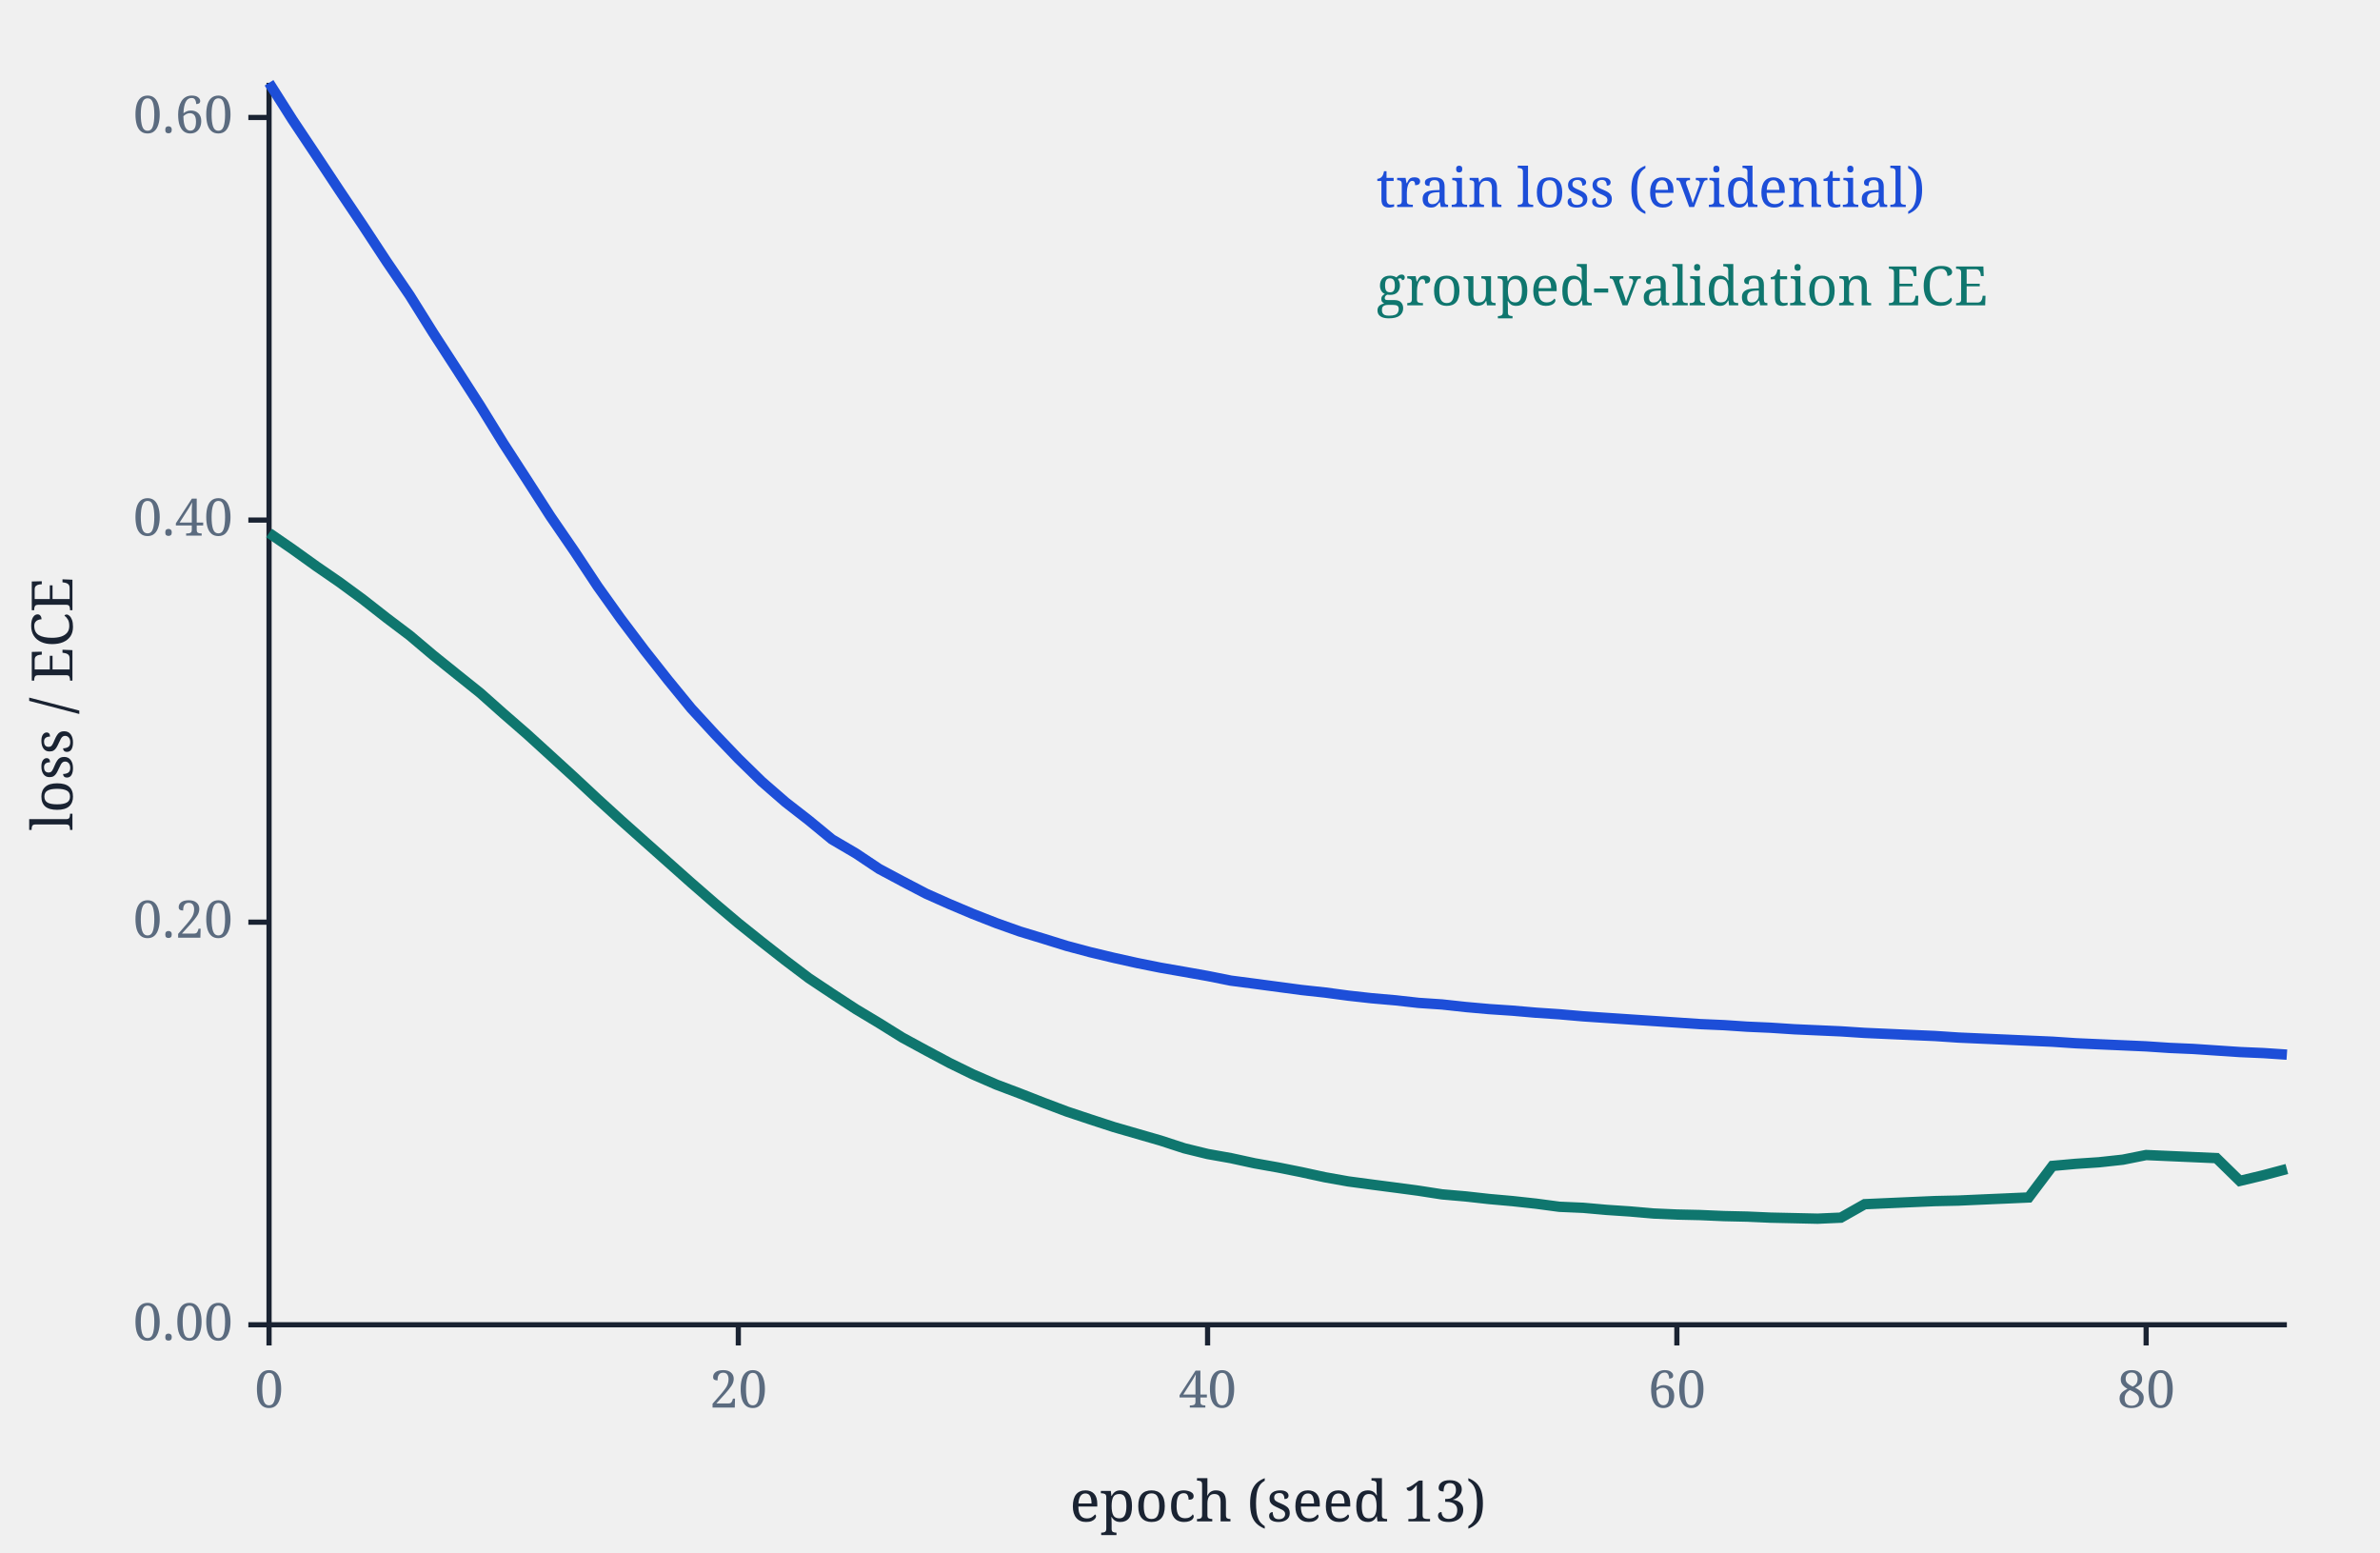
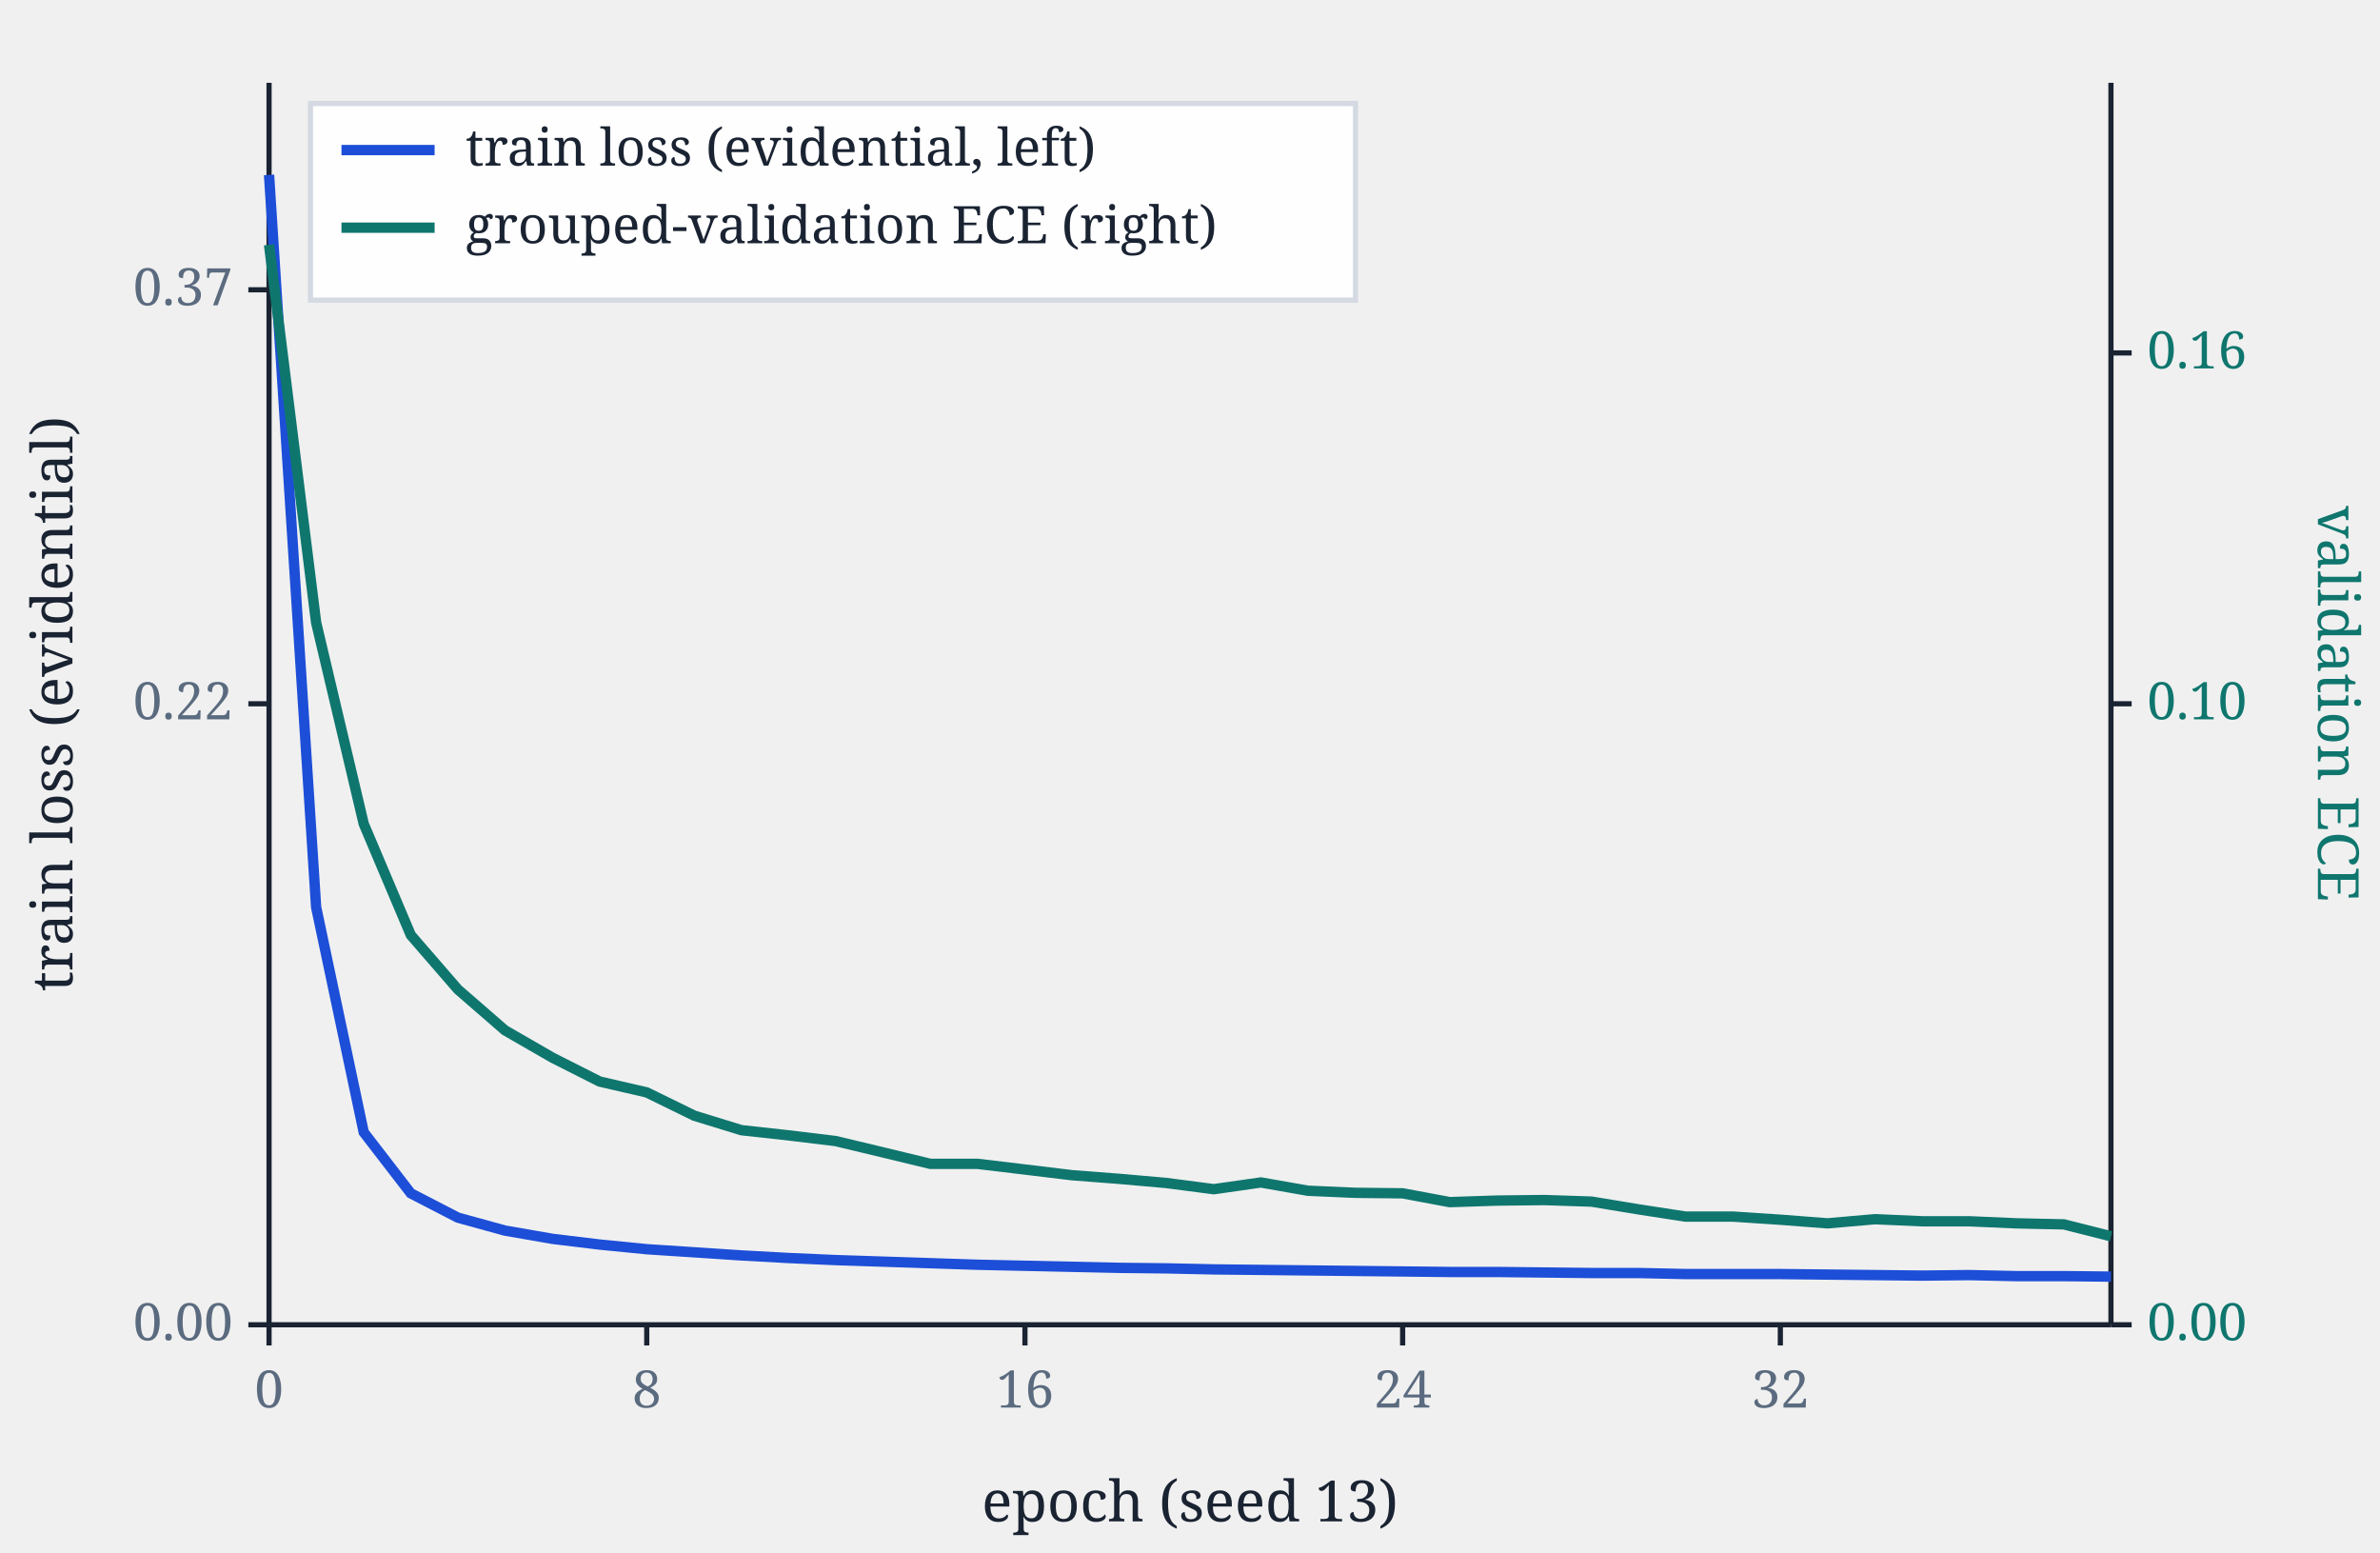
<svg xmlns="http://www.w3.org/2000/svg" viewBox="0 0 460 300" role="img" style="max-width:100%;height:auto;font-family:Georgia,serif">
-   <line x1="52" y1="256" x2="442" y2="256" stroke="#1a2332" stroke-width="1" />
+   <line x1="52" y1="256" x2="408" y2="256" stroke="#1a2332" stroke-width="1" />
  <line x1="52" y1="16" x2="52" y2="256" stroke="#1a2332" stroke-width="1" />
  <line x1="52.0" y1="256" x2="52.0" y2="260" stroke="#1a2332" stroke-width="1" />
  <text x="52.0" y="272" text-anchor="middle" font-size="10" fill="#5b6b7f">0</text>
-   <line x1="142.7" y1="256" x2="142.7" y2="260" stroke="#1a2332" stroke-width="1" />
-   <text x="142.7" y="272" text-anchor="middle" font-size="10" fill="#5b6b7f">20</text>
-   <line x1="233.4" y1="256" x2="233.4" y2="260" stroke="#1a2332" stroke-width="1" />
-   <text x="233.4" y="272" text-anchor="middle" font-size="10" fill="#5b6b7f">40</text>
-   <line x1="324.1" y1="256" x2="324.1" y2="260" stroke="#1a2332" stroke-width="1" />
-   <text x="324.1" y="272" text-anchor="middle" font-size="10" fill="#5b6b7f">60</text>
-   <line x1="414.8" y1="256" x2="414.8" y2="260" stroke="#1a2332" stroke-width="1" />
-   <text x="414.8" y="272" text-anchor="middle" font-size="10" fill="#5b6b7f">80</text>
+   <line x1="125.0" y1="256" x2="125.0" y2="260" stroke="#1a2332" stroke-width="1" />
+   <text x="125.0" y="272" text-anchor="middle" font-size="10" fill="#5b6b7f">8</text>
+   <line x1="198.1" y1="256" x2="198.1" y2="260" stroke="#1a2332" stroke-width="1" />
+   <text x="198.1" y="272" text-anchor="middle" font-size="10" fill="#5b6b7f">16</text>
+   <line x1="271.1" y1="256" x2="271.1" y2="260" stroke="#1a2332" stroke-width="1" />
+   <text x="271.1" y="272" text-anchor="middle" font-size="10" fill="#5b6b7f">24</text>
+   <line x1="344.1" y1="256" x2="344.1" y2="260" stroke="#1a2332" stroke-width="1" />
+   <text x="344.1" y="272" text-anchor="middle" font-size="10" fill="#5b6b7f">32</text>
  <line x1="48" y1="256.0" x2="52" y2="256.0" stroke="#1a2332" stroke-width="1" />
  <text x="45" y="259.0" text-anchor="end" font-size="10" fill="#5b6b7f">0.00</text>
-   <line x1="48" y1="178.2" x2="52" y2="178.2" stroke="#1a2332" stroke-width="1" />
-   <text x="45" y="181.2" text-anchor="end" font-size="10" fill="#5b6b7f">0.20</text>
-   <line x1="48" y1="100.5" x2="52" y2="100.5" stroke="#1a2332" stroke-width="1" />
-   <text x="45" y="103.5" text-anchor="end" font-size="10" fill="#5b6b7f">0.40</text>
-   <line x1="48" y1="22.7" x2="52" y2="22.7" stroke="#1a2332" stroke-width="1" />
-   <text x="45" y="25.7" text-anchor="end" font-size="10" fill="#5b6b7f">0.60</text>
-   <text x="247.0" y="294" text-anchor="middle" font-size="11" fill="#1a2332">epoch (seed 13)</text>
-   <text x="14" y="136.0" text-anchor="middle" font-size="11" fill="#1a2332" transform="rotate(-90 14 136.0)">loss / ECE</text>
-   <path d="M52.0,16.0 L56.5,23.1 L61.1,30.0 L65.6,36.8 L70.1,43.5 L74.7,50.5 L79.2,57.1 L83.7,64.3 L88.3,71.4 L92.8,78.4 L97.3,85.7 L101.9,92.8 L106.4,99.8 L111.0,106.5 L115.5,113.3 L120.0,119.6 L124.6,125.7 L129.1,131.4 L133.6,136.9 L138.2,141.9 L142.7,146.6 L147.2,151.0 L151.8,155.0 L156.3,158.5 L160.8,162.2 L165.4,164.9 L169.9,167.9 L174.4,170.3 L179.0,172.7 L183.5,174.7 L188.0,176.6 L192.6,178.4 L197.1,180.0 L201.7,181.4 L206.2,182.8 L210.7,184.0 L215.3,185.1 L219.8,186.1 L224.3,187.0 L228.9,187.8 L233.4,188.6 L237.9,189.5 L242.5,190.1 L247.0,190.7 L251.5,191.3 L256.1,191.8 L260.6,192.4 L265.1,192.9 L269.7,193.3 L274.2,193.8 L278.7,194.1 L283.3,194.6 L287.8,195.0 L292.3,195.3 L296.9,195.7 L301.4,196.0 L306.0,196.4 L310.5,196.7 L315.0,197.0 L319.6,197.3 L324.1,197.6 L328.6,197.9 L333.2,198.1 L337.7,198.4 L342.2,198.6 L346.8,198.9 L351.3,199.1 L355.8,199.3 L360.4,199.6 L364.9,199.8 L369.4,200.0 L374.0,200.2 L378.5,200.5 L383.0,200.7 L387.6,200.9 L392.1,201.1 L396.7,201.3 L401.2,201.6 L405.7,201.8 L410.3,202.0 L414.8,202.2 L419.3,202.5 L423.9,202.7 L428.4,203.0 L432.9,203.3 L437.5,203.5 L442.0,203.8" stroke="#1d4ed8" stroke-width="2" fill="none" />
-   <path d="M52.0,103.0 L56.5,106.1 L61.1,109.4 L65.6,112.5 L70.1,115.8 L74.7,119.4 L79.2,122.8 L83.7,126.6 L88.3,130.3 L92.8,133.9 L97.3,137.9 L101.9,141.9 L106.4,146.0 L111.0,150.2 L115.5,154.4 L120.0,158.5 L124.6,162.6 L129.1,166.6 L133.6,170.6 L138.2,174.6 L142.7,178.4 L147.2,182.0 L151.8,185.6 L156.3,189.0 L160.8,192.0 L165.4,195.0 L169.9,197.7 L174.4,200.5 L179.0,203.0 L183.5,205.4 L188.0,207.6 L192.6,209.6 L197.1,211.3 L201.7,213.1 L206.2,214.8 L210.7,216.3 L215.3,217.8 L219.8,219.1 L224.3,220.4 L228.9,221.9 L233.4,223.0 L237.9,223.8 L242.5,224.8 L247.0,225.6 L251.5,226.5 L256.1,227.5 L260.6,228.3 L265.1,228.9 L269.7,229.5 L274.2,230.1 L278.7,230.8 L283.3,231.2 L287.8,231.7 L292.3,232.1 L296.9,232.6 L301.4,233.2 L306.0,233.4 L310.5,233.8 L315.0,234.1 L319.6,234.5 L324.1,234.7 L328.6,234.8 L333.2,235.0 L337.7,235.1 L342.2,235.3 L346.8,235.4 L351.3,235.5 L355.8,235.3 L360.4,232.7 L364.9,232.5 L369.4,232.3 L374.0,232.1 L378.5,232.0 L383.0,231.8 L387.6,231.6 L392.1,231.4 L396.7,225.3 L401.2,224.9 L405.7,224.6 L410.3,224.1 L414.8,223.2 L419.3,223.4 L423.9,223.6 L428.4,223.8 L432.9,228.2 L437.5,227.1 L442.0,225.9" stroke="#0f766e" stroke-width="2" fill="none" />
-   <text x="266" y="40" font-size="10.5" fill="#1d4ed8">train loss (evidential)</text>
-   <text x="266" y="59" font-size="10.5" fill="#0f766e">grouped-validation ECE</text>
+   <line x1="48" y1="136.0" x2="52" y2="136.0" stroke="#1a2332" stroke-width="1" />
+   <text x="45" y="139.0" text-anchor="end" font-size="10" fill="#5b6b7f">0.22</text>
+   <line x1="48" y1="56.0" x2="52" y2="56.0" stroke="#1a2332" stroke-width="1" />
+   <text x="45" y="59.0" text-anchor="end" font-size="10" fill="#5b6b7f">0.37</text>
+   <text x="230.0" y="294" text-anchor="middle" font-size="11" fill="#1a2332">epoch (seed 13)</text>
+   <text x="14" y="136.0" text-anchor="middle" font-size="11" fill="#1a2332" transform="rotate(-90 14 136.0)">train loss (evidential)</text>
+   <line x1="408" y1="16" x2="408" y2="256" stroke="#1a2332" stroke-width="1" />
+   <line x1="408" y1="256.0" x2="412" y2="256.0" stroke="#1a2332" stroke-width="1" />
+   <text x="415" y="259.0" font-size="10" fill="#0f766e">0.00</text>
+   <line x1="408" y1="136.0" x2="412" y2="136.0" stroke="#1a2332" stroke-width="1" />
+   <text x="415" y="139.0" font-size="10" fill="#0f766e">0.10</text>
+   <line x1="408" y1="68.2" x2="412" y2="68.2" stroke="#1a2332" stroke-width="1" />
+   <text x="415" y="71.2" font-size="10" fill="#0f766e">0.16</text>
+   <text x="448" y="136.0" text-anchor="middle" font-size="11" fill="#0f766e" transform="rotate(90 448 136.0)">validation ECE</text>
+   <path d="M52.0,33.8 L61.1,175.3 L70.3,218.8 L79.4,230.6 L88.5,235.3 L97.6,237.8 L106.8,239.4 L115.9,240.5 L125.0,241.4 L134.2,242.0 L143.3,242.6 L152.4,243.1 L161.5,243.5 L170.7,243.8 L179.8,244.1 L188.9,244.4 L198.1,244.6 L207.2,244.8 L216.3,245.0 L225.4,245.1 L234.6,245.3 L243.7,245.4 L252.8,245.5 L261.9,245.6 L271.1,245.7 L280.2,245.8 L289.3,245.8 L298.5,245.9 L307.6,246.0 L316.7,246.0 L325.8,246.2 L335.0,246.2 L344.1,246.2 L353.2,246.3 L362.4,246.4 L371.5,246.5 L380.6,246.4 L389.7,246.6 L398.9,246.6 L408.0,246.7" stroke="#1d4ed8" stroke-width="2" fill="none" />
+   <path d="M52.0,47.3 L61.1,120.3 L70.3,159.2 L79.4,180.7 L88.5,191.2 L97.6,199.1 L106.8,204.4 L115.9,209.0 L125.0,211.1 L134.2,215.6 L143.3,218.4 L152.4,219.4 L161.5,220.5 L170.7,222.7 L179.8,224.9 L188.9,224.9 L198.1,226.0 L207.2,227.1 L216.3,227.8 L225.4,228.6 L234.6,229.8 L243.7,228.5 L252.8,230.1 L261.9,230.5 L271.1,230.6 L280.2,232.3 L289.3,232.0 L298.5,231.9 L307.6,232.2 L316.7,233.7 L325.8,235.1 L335.0,235.1 L344.1,235.7 L353.2,236.4 L362.4,235.6 L371.5,236.0 L380.6,236.0 L389.7,236.4 L398.9,236.6 L408.0,238.9" stroke="#0f766e" stroke-width="2" fill="none" />
+   <rect x="60" y="20" width="202" height="38" fill="#ffffff" fill-opacity="0.92" stroke="#d4d9e2" />
+   <line x1="66" y1="29" x2="84" y2="29" stroke="#1d4ed8" stroke-width="2" />
+   <text x="90" y="32" font-size="10" fill="#1a2332">train loss (evidential, left)</text>
+   <line x1="66" y1="44" x2="84" y2="44" stroke="#0f766e" stroke-width="2" />
+   <text x="90" y="47" font-size="10" fill="#1a2332">grouped-validation ECE (right)</text>
</svg>
